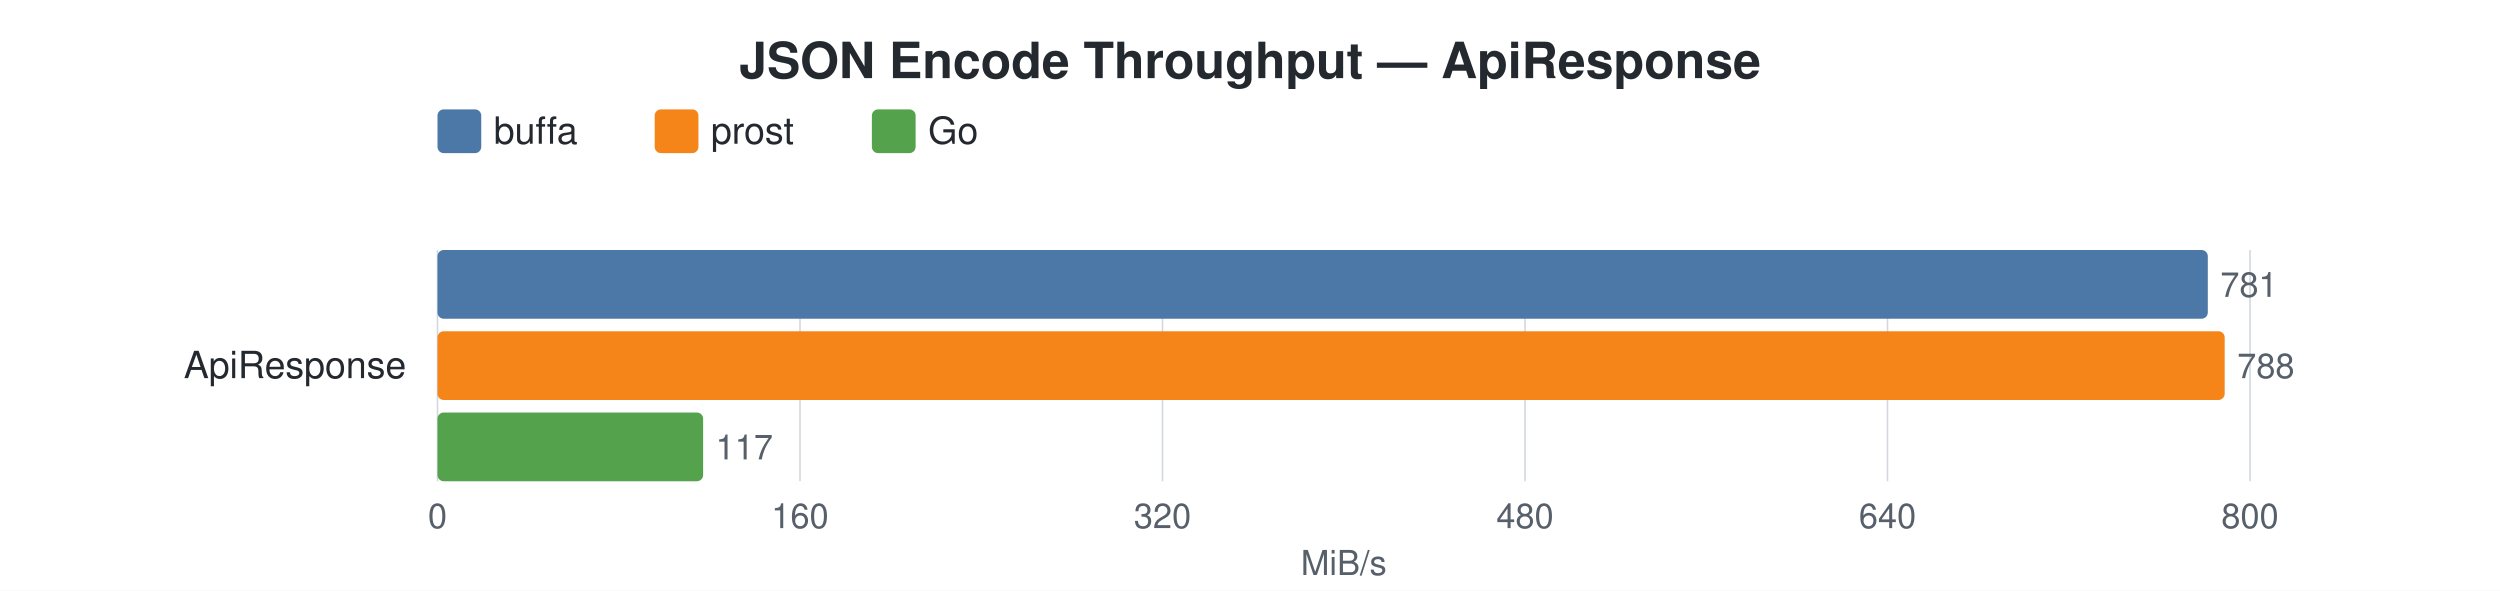
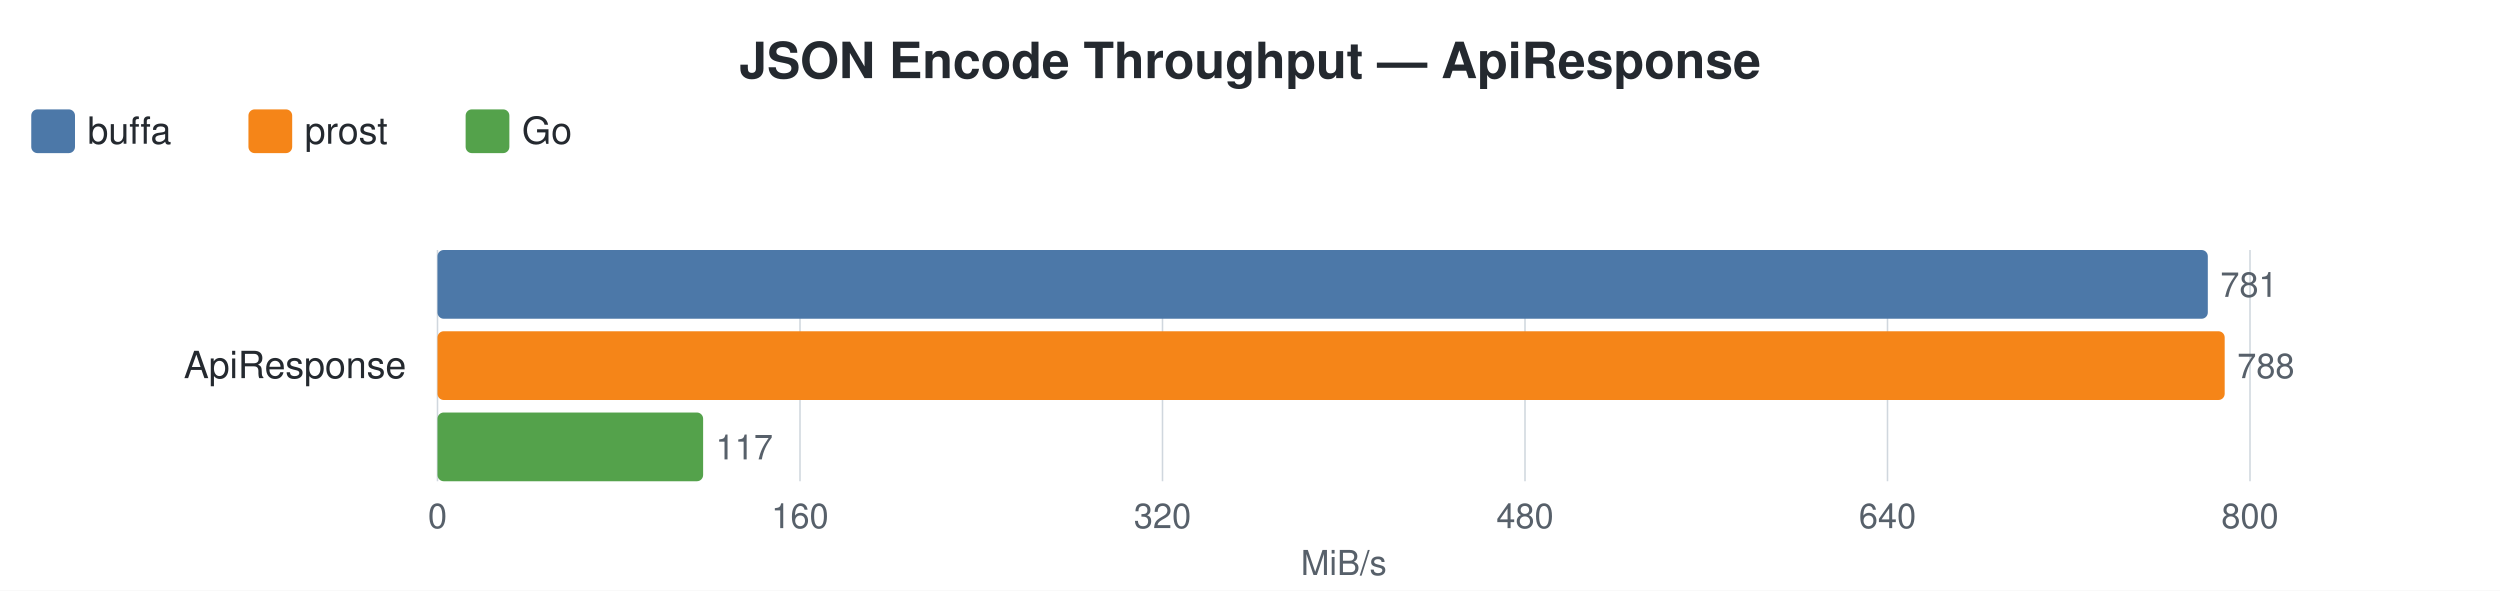
<svg xmlns="http://www.w3.org/2000/svg" width="800" height="189" viewBox="0 0 800 189">
  <style>
    text { font-family: -apple-system, BlinkMacSystemFont, "Segoe UI", Helvetica, Arial, sans-serif; }
    .title { font-size: 16px; font-weight: 600; fill: #24292f; }
    .label { font-size: 12px; fill: #24292f; }
    .value { font-size: 11px; fill: #57606a; }
    .axis-label { font-size: 11px; fill: #57606a; }
    .legend-text { font-size: 12px; fill: #24292f; }
    .grid { stroke: #d0d7de; stroke-width: 0.5; }
  </style>
  <rect width="100%" height="100%" fill="white" />
  <text x="400.0" y="25" text-anchor="middle" class="title">JSON Encode Throughput — ApiResponse</text>
-   <rect x="140" y="35" width="14" height="14" rx="2" fill="#4C78A8" />
-   <text x="158" y="46" class="legend-text">buffa</text>
-   <rect x="209.5" y="35" width="14" height="14" rx="2" fill="#F58518" />
-   <text x="227.5" y="46" class="legend-text">prost</text>
-   <rect x="279.0" y="35" width="14" height="14" rx="2" fill="#54A24B" />
-   <text x="297.0" y="46" class="legend-text">Go</text>
+   <rect x="10" y="35" width="14" height="14" rx="2" fill="#4C78A8" />
+   <text x="28" y="46" class="legend-text">buffa</text>
+   <rect x="79.5" y="35" width="14" height="14" rx="2" fill="#F58518" />
+   <text x="97.5" y="46" class="legend-text">prost</text>
+   <rect x="149" y="35" width="14" height="14" rx="2" fill="#54A24B" />
+   <text x="167" y="46" class="legend-text">Go</text>
  <line x1="140.0" y1="80" x2="140.0" y2="154" class="grid" />
  <text x="140.0" y="169" text-anchor="middle" class="axis-label">0</text>
  <line x1="256.0" y1="80" x2="256.0" y2="154" class="grid" />
  <text x="256.0" y="169" text-anchor="middle" class="axis-label">160</text>
  <line x1="372.0" y1="80" x2="372.0" y2="154" class="grid" />
  <text x="372.0" y="169" text-anchor="middle" class="axis-label">320</text>
  <line x1="488.0" y1="80" x2="488.0" y2="154" class="grid" />
  <text x="488.0" y="169" text-anchor="middle" class="axis-label">480</text>
  <line x1="604.0" y1="80" x2="604.0" y2="154" class="grid" />
  <text x="604.0" y="169" text-anchor="middle" class="axis-label">640</text>
  <line x1="720.0" y1="80" x2="720.0" y2="154" class="grid" />
  <text x="720.0" y="169" text-anchor="middle" class="axis-label">800</text>
  <text x="430.0" y="184" text-anchor="middle" class="axis-label">MiB/s</text>
  <text x="130" y="121.0" text-anchor="end" class="label">ApiResponse</text>
  <rect x="140" y="80.0" width="566.5" height="22" rx="2" fill="#4C78A8" />
  <text x="710.5" y="95.0" class="value">781</text>
  <rect x="140" y="106.0" width="571.9" height="22" rx="2" fill="#F58518" />
  <text x="715.9" y="121.0" class="value">788</text>
  <rect x="140" y="132.0" width="85.0" height="22" rx="2" fill="#54A24B" />
  <text x="229.0" y="147.0" class="value">117</text>
</svg>
